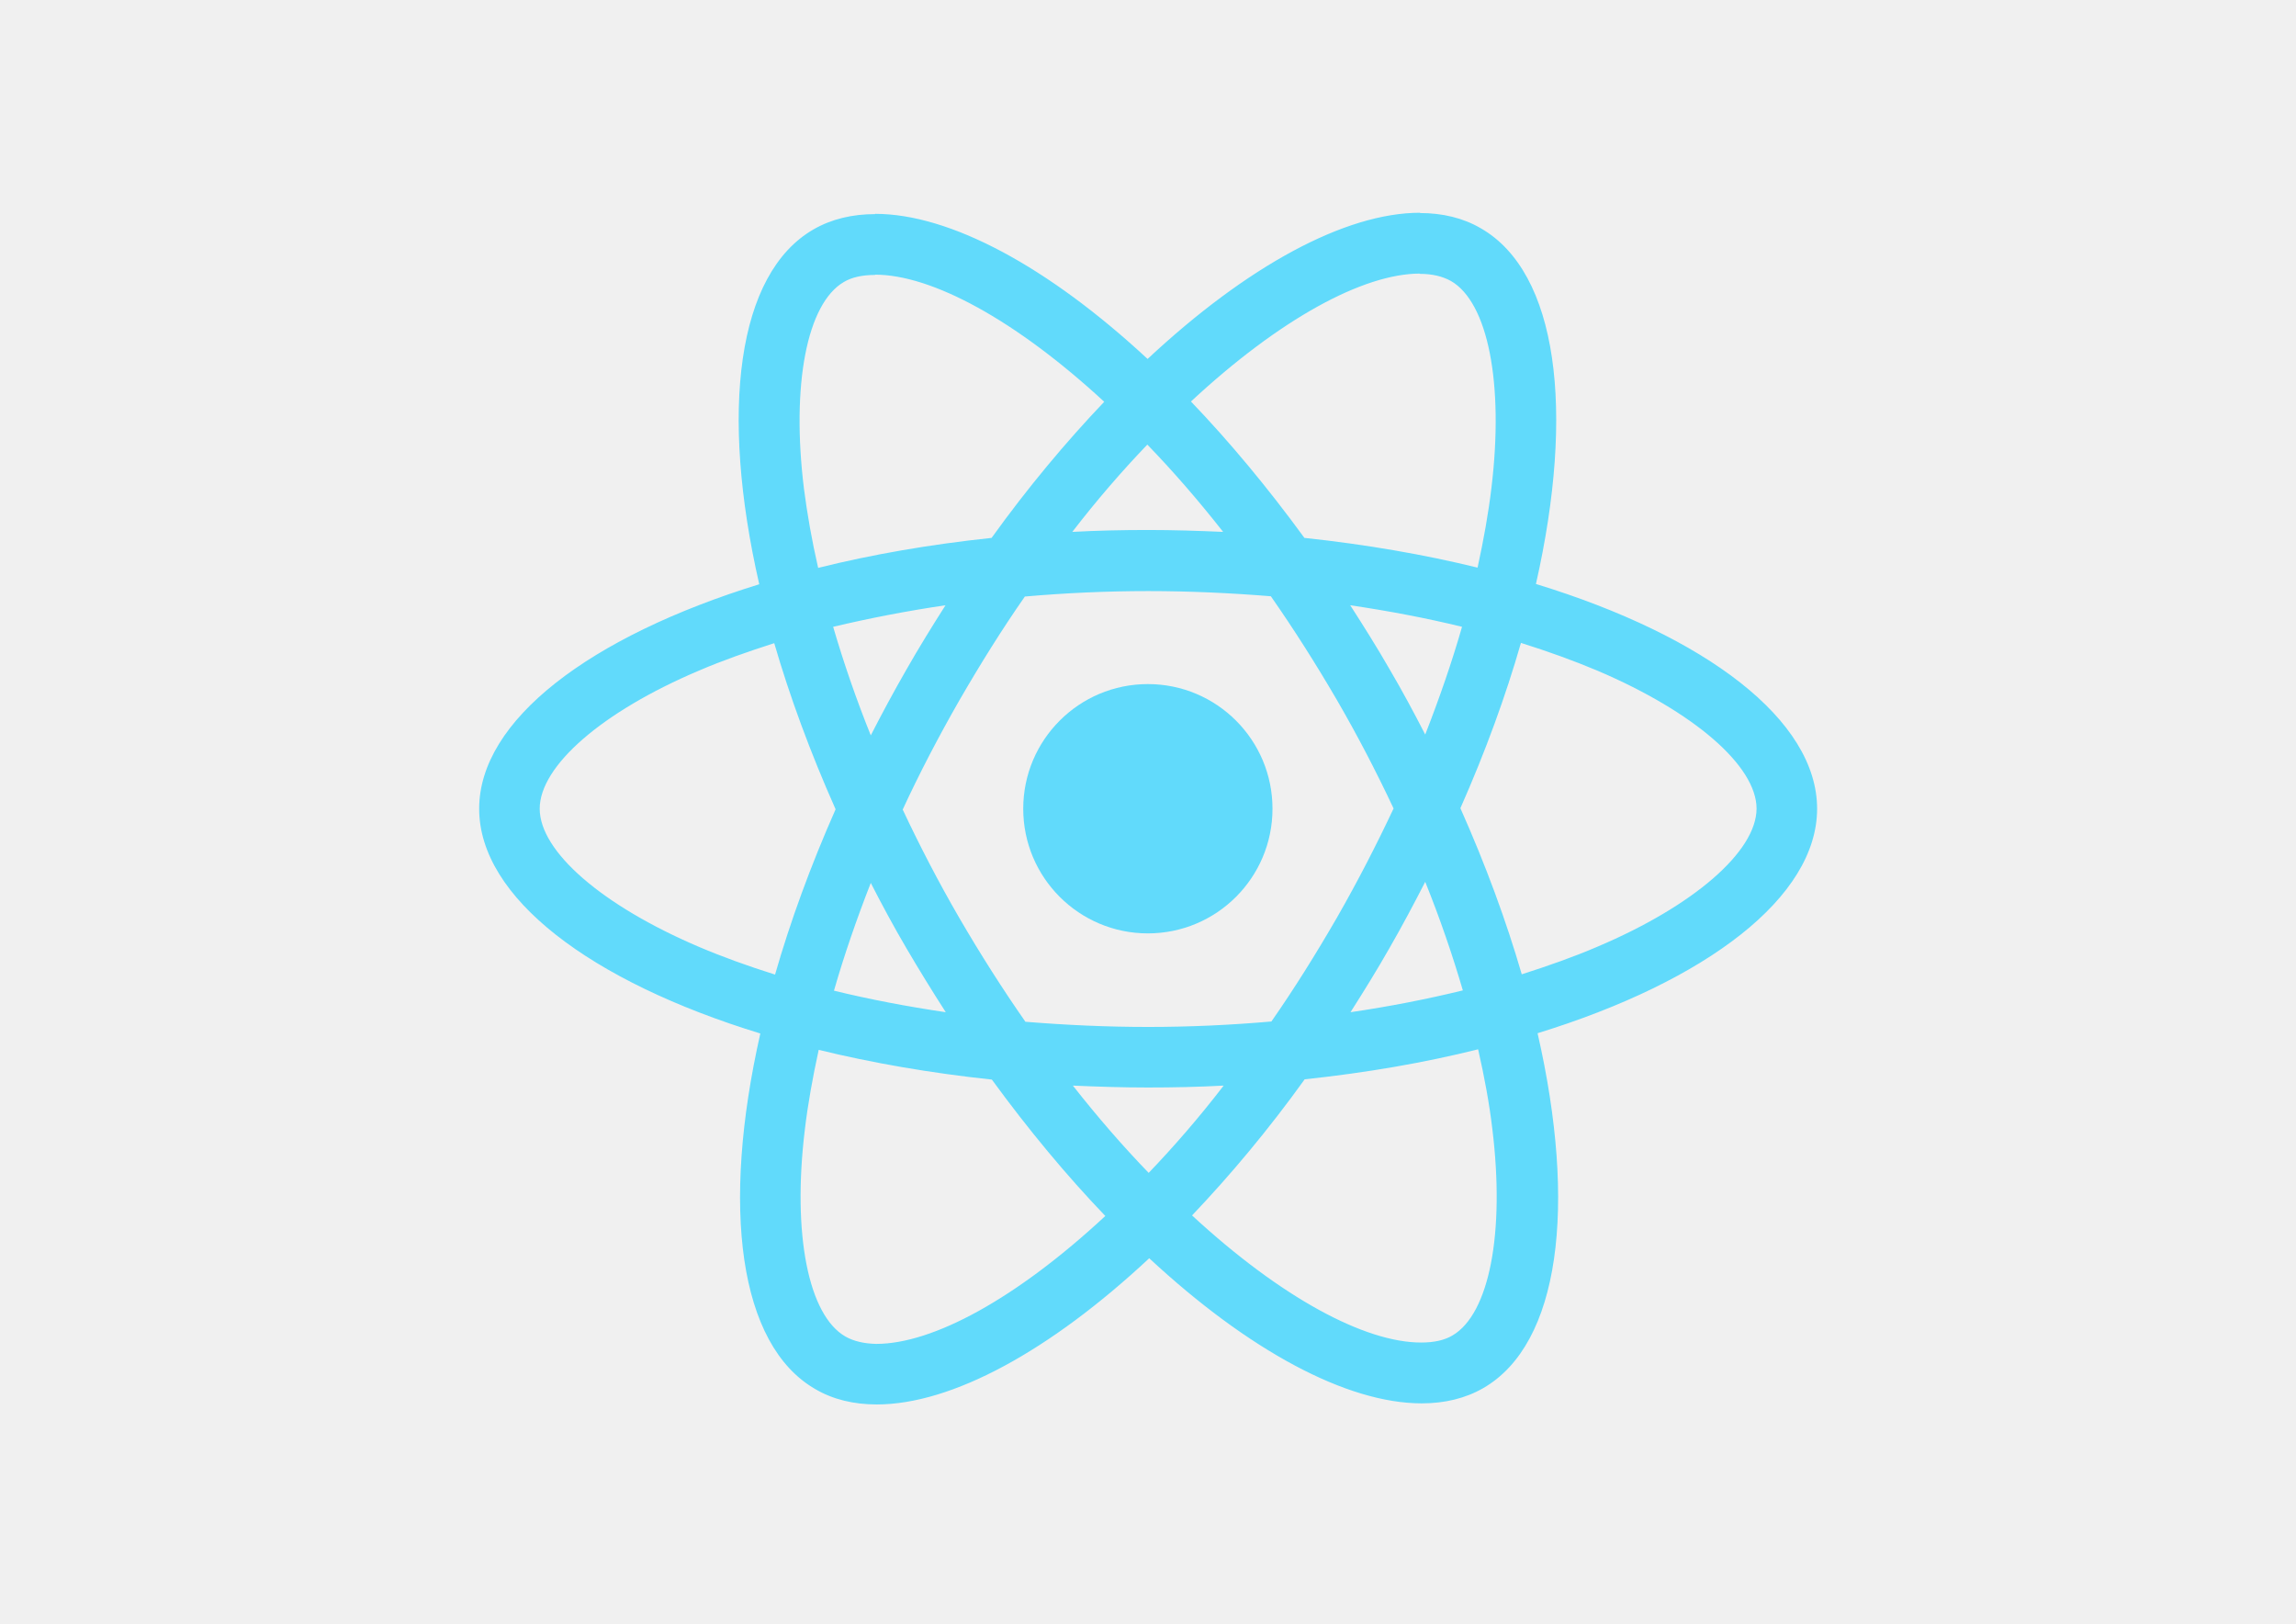
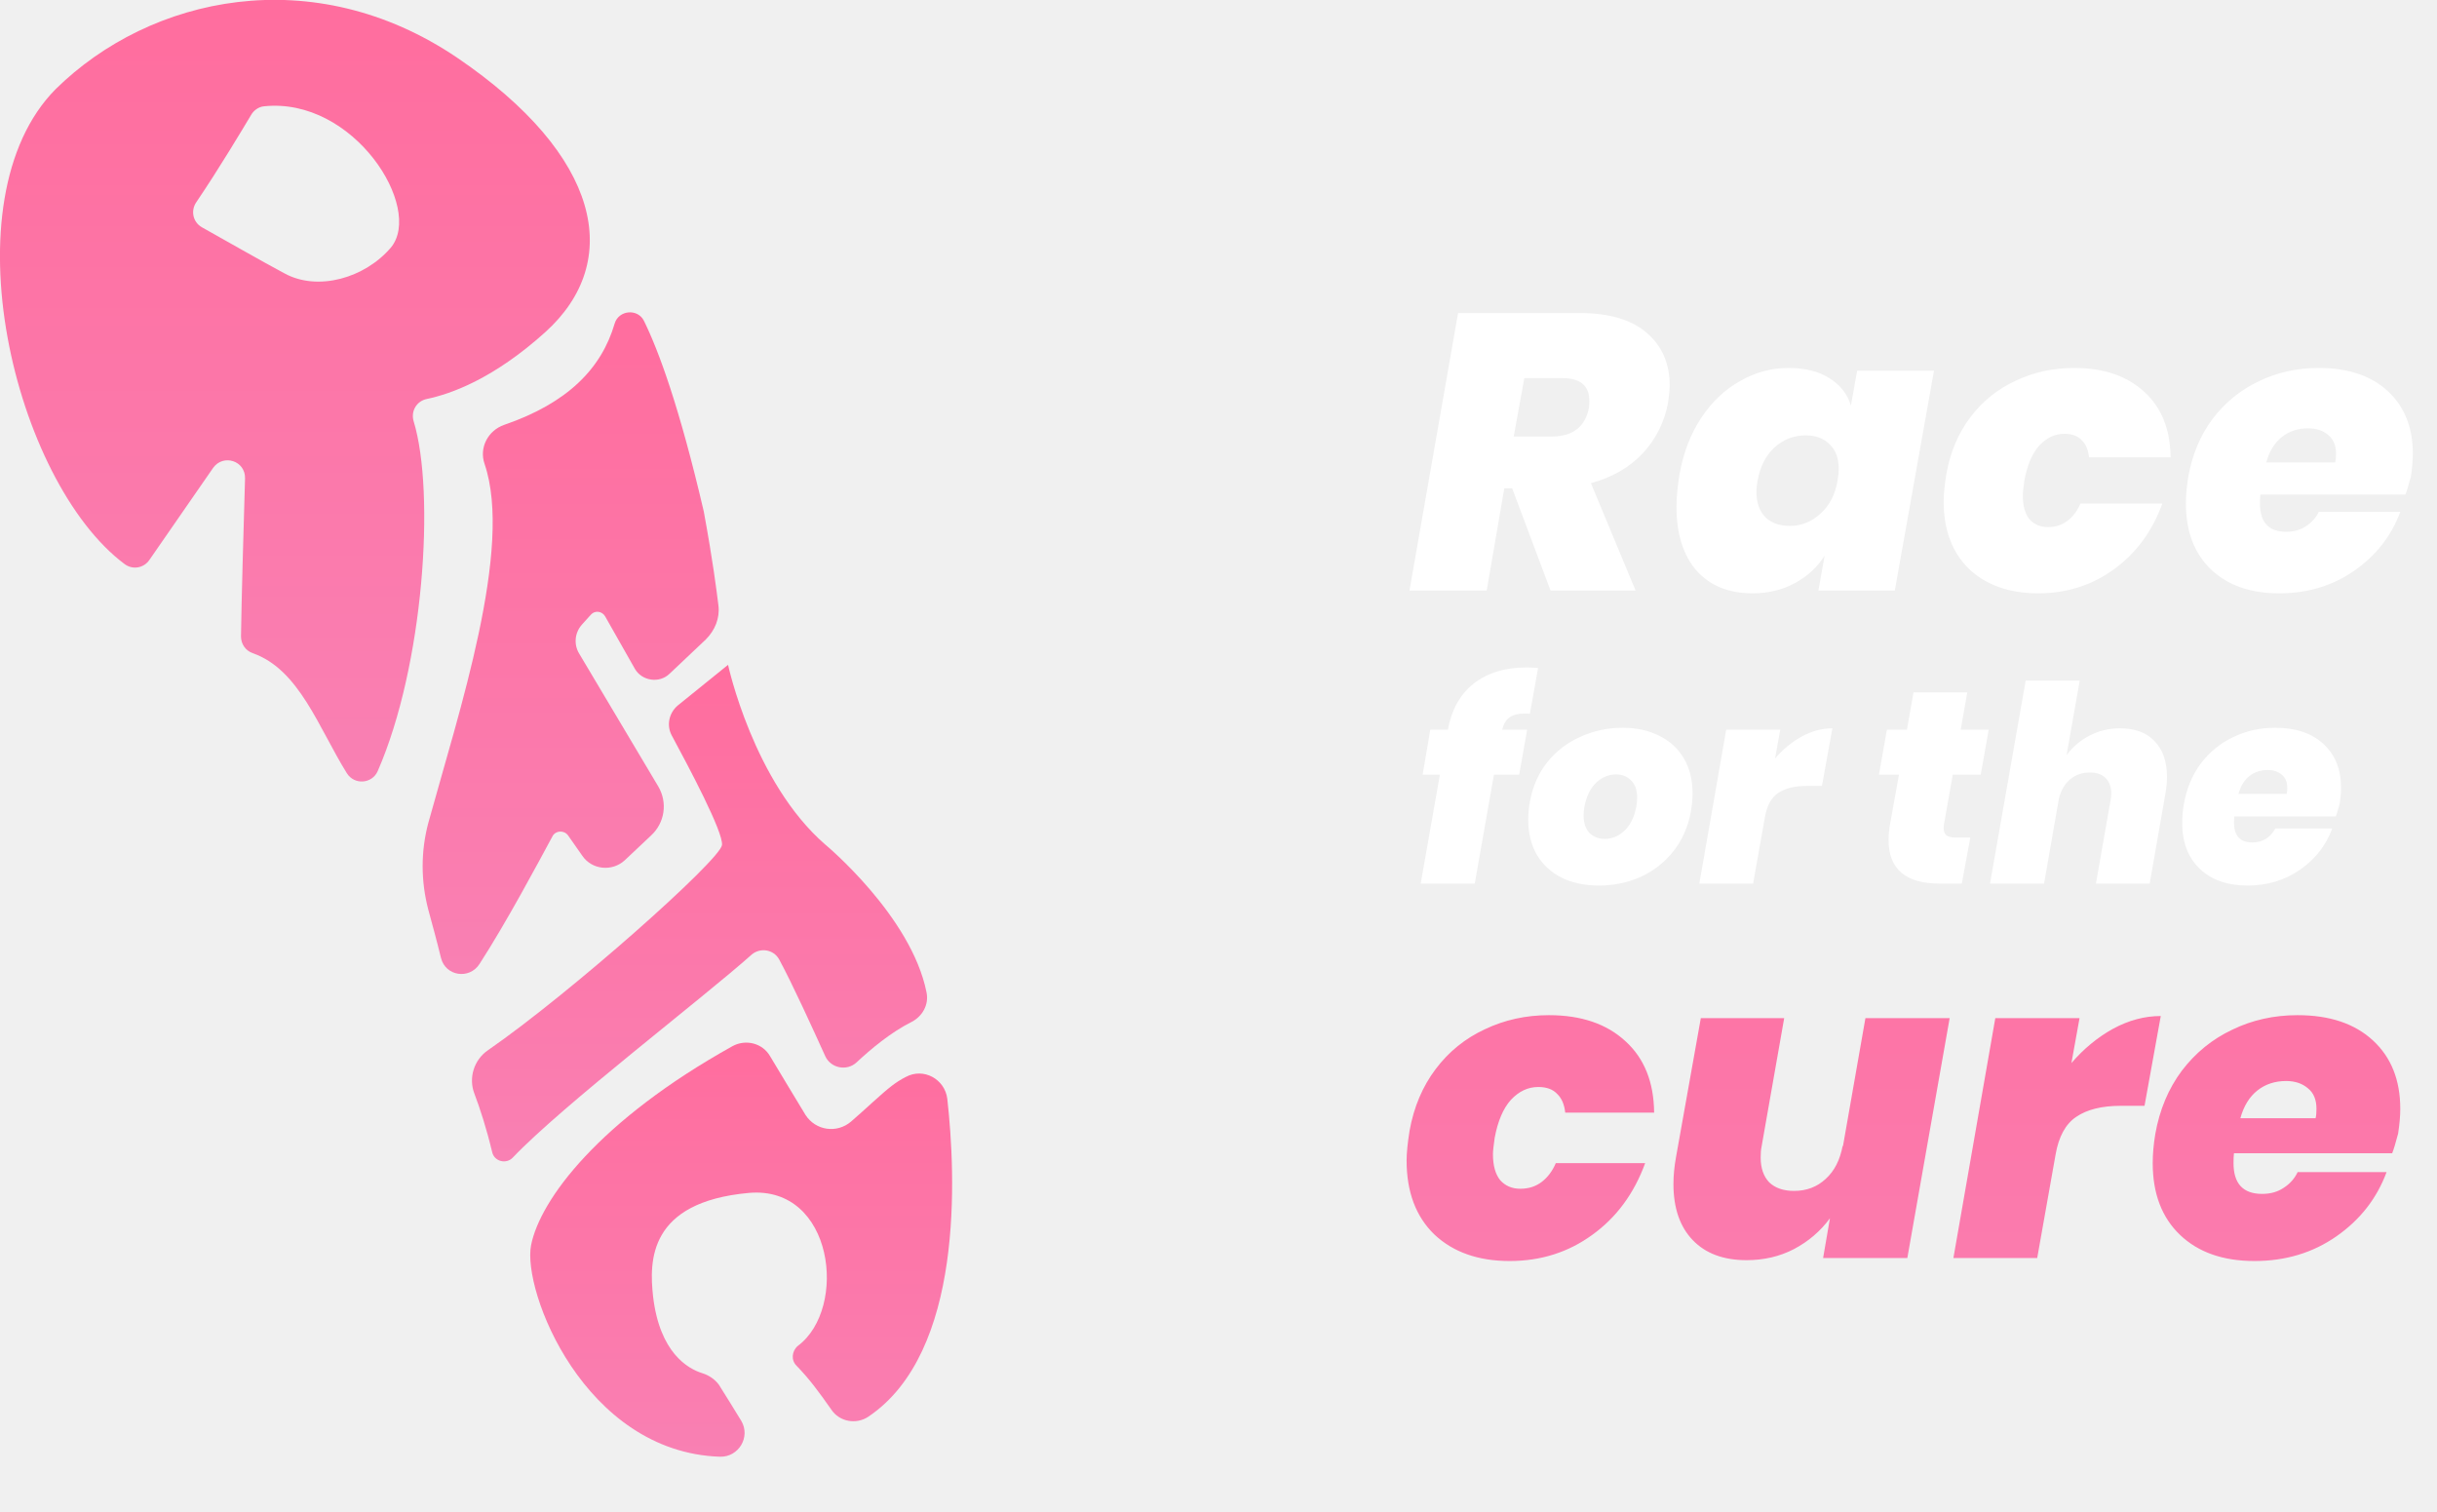
- <svg xmlns="http://www.w3.org/2000/svg" viewBox="0 0 841.9 595.3">
-   <g fill="#61DAFB">
-     <path d="M666.3 296.5c0-32.5-40.7-63.3-103.1-82.4 14.4-63.6 8-114.2-20.2-130.4-6.5-3.8-14.1-5.6-22.4-5.6v22.3c4.6 0 8.3.9 11.4 2.6 13.6 7.8 19.5 37.5 14.9 75.7-1.1 9.4-2.9 19.3-5.1 29.4-19.6-4.8-41-8.5-63.5-10.9-13.5-18.5-27.5-35.3-41.6-50 32.6-30.3 63.2-46.9 84-46.9V78c-27.5 0-63.5 19.6-99.9 53.6-36.4-33.8-72.4-53.2-99.9-53.2v22.3c20.7 0 51.4 16.5 84 46.6-14 14.7-28 31.4-41.3 49.9-22.6 2.4-44 6.1-63.6 11-2.3-10-4-19.7-5.2-29-4.7-38.2 1.1-67.9 14.6-75.8 3-1.8 6.9-2.6 11.5-2.6V78.5c-8.4 0-16 1.8-22.6 5.6-28.1 16.2-34.4 66.7-19.9 130.1-62.2 19.2-102.7 49.9-102.7 82.3 0 32.5 40.7 63.3 103.1 82.4-14.4 63.6-8 114.2 20.2 130.4 6.5 3.8 14.1 5.6 22.5 5.6 27.5 0 63.5-19.6 99.9-53.6 36.4 33.8 72.4 53.2 99.9 53.2 8.4 0 16-1.8 22.6-5.6 28.1-16.2 34.4-66.7 19.9-130.1 62-19.1 102.5-49.9 102.5-82.3zm-130.2-66.7c-3.7 12.9-8.3 26.2-13.5 39.5-4.1-8-8.4-16-13.1-24-4.6-8-9.5-15.8-14.4-23.4 14.2 2.1 27.9 4.7 41 7.9zm-45.8 106.5c-7.8 13.5-15.8 26.3-24.1 38.2-14.9 1.3-30 2-45.2 2-15.1 0-30.2-.7-45-1.9-8.3-11.9-16.4-24.6-24.2-38-7.6-13.1-14.5-26.4-20.8-39.8 6.2-13.4 13.2-26.8 20.7-39.9 7.8-13.5 15.8-26.3 24.1-38.2 14.9-1.3 30-2 45.2-2 15.1 0 30.2.7 45 1.9 8.3 11.9 16.4 24.6 24.2 38 7.6 13.1 14.5 26.4 20.8 39.8-6.3 13.4-13.2 26.8-20.7 39.9zm32.3-13c5.4 13.4 10 26.8 13.8 39.8-13.1 3.2-26.9 5.9-41.2 8 4.9-7.7 9.8-15.6 14.4-23.7 4.6-8 8.9-16.1 13-24.1zM421.2 430c-9.3-9.6-18.6-20.3-27.8-32 9 .4 18.2.7 27.5.7 9.4 0 18.7-.2 27.8-.7-9 11.7-18.3 22.4-27.5 32zm-74.4-58.9c-14.2-2.1-27.9-4.7-41-7.9 3.7-12.9 8.3-26.2 13.5-39.5 4.1 8 8.4 16 13.1 24 4.7 8 9.5 15.8 14.4 23.4zM420.7 163c9.3 9.6 18.6 20.3 27.8 32-9-.4-18.2-.7-27.5-.7-9.4 0-18.7.2-27.8.7 9-11.7 18.3-22.4 27.5-32zm-74 58.9c-4.9 7.7-9.8 15.6-14.4 23.7-4.6 8-8.9 16-13 24-5.4-13.4-10-26.8-13.8-39.8 13.1-3.1 26.9-5.8 41.2-7.9zm-90.5 125.2c-35.4-15.1-58.3-34.9-58.3-50.6 0-15.7 22.9-35.6 58.3-50.6 8.6-3.7 18-7 27.7-10.1 5.7 19.6 13.2 40 22.5 60.9-9.2 20.8-16.6 41.1-22.2 60.6-9.9-3.1-19.3-6.5-28-10.2zM310 490c-13.6-7.8-19.5-37.5-14.9-75.7 1.1-9.4 2.9-19.3 5.1-29.4 19.6 4.8 41 8.5 63.5 10.9 13.5 18.5 27.5 35.3 41.6 50-32.6 30.3-63.2 46.9-84 46.9-4.5-.1-8.3-1-11.3-2.7zm237.2-76.2c4.7 38.2-1.1 67.9-14.6 75.8-3 1.8-6.9 2.6-11.5 2.6-20.7 0-51.4-16.5-84-46.6 14-14.7 28-31.4 41.3-49.9 22.6-2.4 44-6.1 63.6-11 2.3 10.1 4.1 19.8 5.2 29.1zm38.5-66.7c-8.6 3.7-18 7-27.7 10.1-5.7-19.6-13.2-40-22.5-60.9 9.2-20.8 16.6-41.1 22.2-60.6 9.9 3.1 19.3 6.5 28.1 10.2 35.4 15.1 58.3 34.9 58.3 50.6-.1 15.7-23 35.6-58.4 50.6zM320.8 78.4z" />
-     <circle cx="420.9" cy="296.5" r="45.7" />
-     <path d="M520.5 78.1z" />
+ <svg xmlns="http://www.w3.org/2000/svg" width="129" height="80" viewBox="0 0 129 80" fill="none">
+   <g clip-path="url(#clip0)">
+     <path d="M22.674 43.551C24.282 37.708 27.176 29.025 25.648 24.549C25.354 23.692 25.836 22.78 26.694 22.486C30.044 21.333 31.839 19.511 32.536 17.125C32.751 16.402 33.769 16.321 34.091 16.991C34.868 18.573 35.967 21.547 37.253 27.069C37.736 29.695 37.923 31.196 38.03 32.053C38.111 32.723 37.843 33.367 37.36 33.849L35.431 35.672C34.895 36.181 33.983 36.047 33.608 35.404L32.027 32.616C31.866 32.348 31.491 32.295 31.277 32.536L30.794 33.072C30.419 33.501 30.365 34.117 30.66 34.599L34.841 41.621C35.35 42.479 35.19 43.551 34.466 44.221L33.072 45.534C32.402 46.151 31.33 46.043 30.821 45.293L30.071 44.221C29.856 43.926 29.401 43.953 29.24 44.275C28.489 45.668 26.801 48.831 25.38 51.028C24.844 51.859 23.585 51.672 23.344 50.707C23.102 49.715 22.861 48.857 22.674 48.161C22.272 46.633 22.272 45.052 22.674 43.551Z" fill="url(#paint0_linear)" />
+     <path d="M25.112 57.89C24.791 57.059 25.085 56.094 25.836 55.585C30.178 52.583 38.111 45.535 38.218 44.73C38.298 44.06 36.476 40.63 35.565 38.941C35.27 38.406 35.404 37.736 35.886 37.334L38.539 35.19C38.539 35.19 39.879 41.407 43.685 44.704C43.685 44.704 48.241 48.483 49.045 52.529C49.179 53.173 48.831 53.789 48.268 54.084C47.142 54.647 46.097 55.531 45.347 56.228C44.837 56.71 43.98 56.55 43.685 55.906C43.015 54.432 41.97 52.127 41.246 50.787C40.952 50.251 40.255 50.144 39.799 50.519C37.253 52.797 29.776 58.506 27.149 61.267C26.801 61.642 26.157 61.481 26.05 60.972C25.756 59.739 25.407 58.667 25.112 57.89Z" fill="url(#paint1_linear)" />
+     <path d="M39.236 75.203C39.745 76.06 39.102 77.132 38.11 77.106C30.928 76.864 27.631 68.315 28.113 65.903C28.596 63.491 31.705 59.31 38.78 55.37C39.477 54.995 40.361 55.209 40.764 55.906C41.46 57.059 42.13 58.184 42.639 59.015C43.175 59.846 44.301 60.007 45.052 59.364C45.802 58.72 46.66 57.889 47.222 57.461C47.437 57.3 47.678 57.139 47.946 57.005C48.884 56.496 50.01 57.112 50.144 58.157C50.599 62.231 51.028 71.585 45.963 74.988C45.32 75.417 44.435 75.256 44.006 74.613C43.309 73.621 42.854 73.005 42.157 72.281C41.862 71.987 41.916 71.504 42.237 71.236C44.891 69.253 44.14 62.74 39.638 63.142C34.331 63.625 34.358 66.734 34.572 68.636C34.921 71.585 36.395 72.442 37.172 72.683C37.521 72.791 37.842 73.005 38.057 73.3C38.485 73.97 38.887 74.64 39.236 75.203Z" fill="url(#paint2_linear)" />
+     <path d="M24.201 3.055C16.589 -2.091 7.959 -0.215 2.948 4.716C-2.868 10.586 0.75 25.487 6.593 29.855C7.021 30.177 7.611 30.07 7.906 29.641L11.283 24.763C11.819 24.013 12.998 24.388 12.971 25.326C12.891 28.006 12.784 31.758 12.757 33.688C12.757 34.09 12.998 34.438 13.373 34.572C15.839 35.43 16.857 38.512 18.358 40.924C18.76 41.567 19.698 41.487 19.993 40.817C22.432 35.242 23.048 26.076 21.896 22.297C21.735 21.762 22.057 21.226 22.593 21.118C23.879 20.85 26.13 20.046 28.864 17.581C33.018 13.829 31.812 8.227 24.201 3.055ZM20.69 13.105C19.323 14.713 16.831 15.437 15.062 14.472C13.856 13.829 11.846 12.676 10.693 12.033C10.211 11.765 10.077 11.148 10.398 10.693C11.631 8.87 12.81 6.887 13.293 6.083C13.427 5.842 13.695 5.654 13.963 5.628C18.733 5.118 22.432 11.014 20.69 13.105Z" fill="url(#paint3_linear)" />
+     <path d="M83.633 16.572C85.196 16.572 86.379 16.924 87.181 17.63C87.983 18.321 88.384 19.248 88.384 20.41C88.384 20.59 88.356 20.887 88.301 21.302C88.108 22.339 87.658 23.238 86.953 23.999C86.247 24.746 85.335 25.271 84.214 25.575L86.579 31.26H82.077L80.044 25.845H79.629L78.696 31.26H74.609L77.181 16.572H83.633ZM80.127 23.107H82.119C83.253 23.107 83.917 22.595 84.111 21.572C84.124 21.488 84.131 21.371 84.131 21.219C84.131 20.417 83.654 20.015 82.7 20.015H80.688L80.127 23.107ZM94.677 19.476C95.548 19.476 96.267 19.656 96.834 20.015C97.415 20.375 97.796 20.859 97.975 21.468L98.307 19.621H102.374L100.299 31.26H96.254L96.585 29.413C96.198 30.022 95.673 30.506 95.009 30.866C94.345 31.225 93.598 31.405 92.768 31.405C91.51 31.405 90.521 31.004 89.802 30.202C89.096 29.386 88.743 28.259 88.743 26.82C88.743 26.322 88.799 25.741 88.909 25.078C89.117 23.93 89.504 22.934 90.071 22.09C90.638 21.246 91.323 20.603 92.125 20.161C92.927 19.704 93.778 19.476 94.677 19.476ZM95.59 23.044C94.953 23.044 94.4 23.259 93.93 23.688C93.474 24.102 93.176 24.683 93.038 25.43C92.996 25.638 92.976 25.838 92.976 26.032C92.976 26.613 93.135 27.062 93.453 27.38C93.771 27.685 94.2 27.837 94.739 27.837C95.348 27.837 95.887 27.622 96.357 27.194C96.841 26.765 97.146 26.177 97.27 25.43C97.311 25.223 97.332 25.022 97.332 24.829C97.332 24.262 97.173 23.826 96.855 23.522C96.537 23.203 96.115 23.044 95.59 23.044ZM109.793 19.476C111.356 19.476 112.594 19.898 113.507 20.742C114.419 21.572 114.883 22.726 114.897 24.206H110.581C110.54 23.805 110.409 23.501 110.187 23.293C109.98 23.072 109.676 22.961 109.274 22.961C108.777 22.961 108.334 23.169 107.947 23.584C107.573 23.999 107.31 24.614 107.158 25.43C107.103 25.817 107.075 26.08 107.075 26.218C107.075 26.772 107.193 27.194 107.428 27.484C107.677 27.761 108.002 27.899 108.403 27.899C108.804 27.899 109.15 27.788 109.44 27.567C109.731 27.346 109.959 27.041 110.125 26.654H114.461C113.921 28.134 113.064 29.296 111.888 30.14C110.727 30.983 109.392 31.405 107.884 31.405C106.363 31.405 105.146 30.976 104.233 30.119C103.334 29.247 102.885 28.051 102.885 26.53C102.885 26.17 102.933 25.686 103.03 25.078C103.237 23.93 103.659 22.934 104.295 22.09C104.932 21.246 105.727 20.603 106.681 20.161C107.635 19.704 108.673 19.476 109.793 19.476ZM122.742 19.476C124.291 19.476 125.508 19.884 126.393 20.7C127.278 21.516 127.721 22.623 127.721 24.02C127.721 24.365 127.686 24.766 127.617 25.223C127.493 25.693 127.396 26.011 127.327 26.177H119.651C119.637 26.288 119.63 26.447 119.63 26.654C119.63 27.65 120.093 28.148 121.02 28.148C121.421 28.148 121.767 28.051 122.057 27.857C122.362 27.664 122.59 27.408 122.742 27.09H127.057C126.587 28.362 125.778 29.4 124.63 30.202C123.482 31.004 122.154 31.405 120.647 31.405C119.125 31.405 117.922 30.983 117.037 30.14C116.152 29.296 115.709 28.134 115.709 26.654C115.709 26.212 115.751 25.741 115.834 25.244C116.041 24.068 116.47 23.044 117.12 22.173C117.784 21.302 118.6 20.638 119.568 20.181C120.536 19.711 121.594 19.476 122.742 19.476ZM123.613 24.476C123.641 24.365 123.655 24.213 123.655 24.02C123.655 23.577 123.516 23.245 123.24 23.024C122.963 22.788 122.61 22.671 122.182 22.671C121.642 22.671 121.179 22.823 120.792 23.127C120.405 23.432 120.128 23.881 119.962 24.476H123.613Z" fill="white" />
+     <path d="M81.993 53.734C83.698 53.734 85.048 54.194 86.044 55.114C87.04 56.02 87.545 57.28 87.56 58.894H82.853C82.808 58.456 82.664 58.125 82.423 57.898C82.197 57.657 81.865 57.536 81.427 57.536C80.884 57.536 80.401 57.763 79.979 58.215C79.571 58.668 79.285 59.339 79.119 60.229C79.058 60.652 79.028 60.938 79.028 61.089C79.028 61.693 79.156 62.153 79.413 62.47C79.684 62.772 80.039 62.922 80.477 62.922C80.914 62.922 81.291 62.802 81.608 62.56C81.925 62.319 82.174 61.987 82.355 61.565H87.085C86.497 63.179 85.561 64.446 84.279 65.367C83.011 66.287 81.555 66.747 79.911 66.747C78.251 66.747 76.923 66.28 75.928 65.344C74.947 64.394 74.457 63.089 74.457 61.429C74.457 61.036 74.509 60.508 74.615 59.845C74.841 58.592 75.302 57.506 75.996 56.586C76.689 55.665 77.557 54.964 78.598 54.481C79.639 53.983 80.771 53.734 81.993 53.734ZM103.203 53.892L100.962 66.589H96.504L96.866 64.484C96.368 65.163 95.734 65.706 94.965 66.114C94.21 66.506 93.373 66.702 92.453 66.702C91.23 66.702 90.28 66.347 89.601 65.638C88.922 64.929 88.582 63.941 88.582 62.674C88.582 62.221 88.628 61.746 88.718 61.248L90.031 53.892H94.444L93.245 60.705C93.215 60.84 93.199 61.029 93.199 61.27C93.199 61.829 93.35 62.266 93.652 62.583C93.969 62.885 94.406 63.036 94.965 63.036C95.629 63.036 96.187 62.824 96.639 62.402C97.107 61.98 97.409 61.383 97.545 60.614V60.727L98.744 53.892H103.203ZM109.648 56.269C110.297 55.514 111.028 54.911 111.843 54.458C112.673 54.006 113.518 53.779 114.378 53.779L113.518 58.532H112.25C111.255 58.532 110.47 58.728 109.897 59.12C109.338 59.498 108.976 60.161 108.81 61.112L107.837 66.589H103.401L105.619 53.892H110.078L109.648 56.269ZM121.624 53.734C123.314 53.734 124.642 54.179 125.607 55.069C126.573 55.959 127.056 57.166 127.056 58.69C127.056 59.068 127.018 59.505 126.942 60.003C126.807 60.516 126.701 60.863 126.626 61.044H118.252C118.237 61.165 118.229 61.338 118.229 61.565C118.229 62.651 118.735 63.194 119.745 63.194C120.183 63.194 120.56 63.089 120.877 62.877C121.209 62.666 121.458 62.387 121.624 62.04H126.331C125.818 63.428 124.936 64.559 123.683 65.435C122.431 66.31 120.983 66.747 119.338 66.747C117.678 66.747 116.366 66.287 115.4 65.367C114.435 64.446 113.952 63.179 113.952 61.565C113.952 61.082 113.997 60.569 114.088 60.026C114.314 58.743 114.782 57.627 115.491 56.676C116.215 55.726 117.105 55.001 118.161 54.504C119.217 53.99 120.372 53.734 121.624 53.734ZM122.574 59.188C122.605 59.068 122.62 58.902 122.62 58.69C122.62 58.208 122.469 57.845 122.167 57.604C121.865 57.347 121.481 57.219 121.013 57.219C120.424 57.219 119.919 57.385 119.497 57.717C119.074 58.049 118.772 58.539 118.591 59.188H122.574Z" fill="url(#paint4_linear)" />
+     <path d="M80.983 37.781C80.915 37.772 80.818 37.767 80.692 37.767C80.353 37.767 80.092 37.835 79.908 37.97C79.724 38.096 79.594 38.314 79.516 38.624H80.838L80.416 41.005H79.08L78.064 46.77H75.203L76.219 41.005H75.305L75.711 38.624H76.641C76.834 37.568 77.289 36.755 78.006 36.184C78.732 35.613 79.671 35.327 80.823 35.327C80.949 35.327 81.147 35.337 81.418 35.356L80.983 37.781ZM85.905 38.522C86.631 38.522 87.27 38.662 87.822 38.943C88.383 39.214 88.819 39.611 89.129 40.134C89.439 40.657 89.594 41.276 89.594 41.993C89.594 42.293 89.565 42.612 89.507 42.951C89.361 43.755 89.056 44.452 88.592 45.042C88.127 45.633 87.551 46.088 86.864 46.407C86.176 46.717 85.436 46.872 84.642 46.872C83.896 46.872 83.243 46.737 82.681 46.465C82.12 46.185 81.679 45.783 81.36 45.26C81.05 44.728 80.895 44.103 80.895 43.387C80.895 43.087 80.924 42.772 80.982 42.443C81.127 41.639 81.432 40.942 81.897 40.352C82.371 39.761 82.957 39.311 83.654 39.001C84.351 38.682 85.102 38.522 85.905 38.522ZM85.542 40.991C85.155 40.991 84.806 41.136 84.496 41.426C84.187 41.717 83.978 42.138 83.872 42.69C83.843 42.864 83.828 43.019 83.828 43.154C83.828 43.561 83.93 43.871 84.133 44.084C84.346 44.297 84.617 44.403 84.947 44.403C85.334 44.403 85.682 44.258 85.992 43.968C86.302 43.677 86.51 43.251 86.617 42.69C86.646 42.516 86.66 42.361 86.66 42.225C86.66 41.819 86.554 41.514 86.341 41.31C86.137 41.097 85.871 40.991 85.542 40.991ZM93.96 40.148C94.376 39.664 94.846 39.277 95.369 38.987C95.901 38.696 96.443 38.551 96.995 38.551L96.443 41.601H95.63C94.991 41.601 94.488 41.727 94.12 41.978C93.762 42.22 93.529 42.646 93.423 43.256L92.798 46.77H89.952L91.375 38.624H94.236L93.96 40.148ZM102.902 43.634C102.892 43.682 102.887 43.75 102.887 43.837C102.887 44.011 102.936 44.137 103.033 44.215C103.129 44.292 103.289 44.331 103.512 44.331H104.296L103.846 46.77H102.684C100.874 46.77 99.969 46.001 99.969 44.462C99.969 44.19 99.998 43.895 100.056 43.576L100.52 41.005H99.46L99.881 38.624H100.941L101.29 36.649H104.136L103.788 38.624H105.269L104.848 41.005H103.367L102.902 43.634ZM112.223 38.551C113.016 38.551 113.626 38.779 114.052 39.233C114.488 39.679 114.706 40.308 114.706 41.121C114.706 41.412 114.677 41.717 114.619 42.036L113.791 46.77H110.945L111.714 42.399C111.743 42.254 111.758 42.123 111.758 42.007C111.758 41.649 111.656 41.373 111.453 41.179C111.259 40.986 110.983 40.889 110.625 40.889C110.219 40.889 109.87 41.01 109.58 41.252C109.289 41.494 109.091 41.838 108.984 42.283L108.2 46.77H105.339L107.227 36.024H110.088L109.391 39.974C109.71 39.538 110.112 39.195 110.596 38.943C111.09 38.682 111.632 38.551 112.223 38.551ZM120.436 38.522C121.52 38.522 122.372 38.808 122.991 39.379C123.611 39.95 123.921 40.724 123.921 41.702C123.921 41.944 123.897 42.225 123.848 42.545C123.761 42.874 123.693 43.096 123.645 43.213H118.272C118.262 43.29 118.257 43.401 118.257 43.547C118.257 44.244 118.582 44.592 119.23 44.592C119.511 44.592 119.753 44.524 119.956 44.389C120.169 44.253 120.329 44.074 120.436 43.852H123.456C123.127 44.742 122.561 45.468 121.757 46.03C120.953 46.591 120.024 46.872 118.969 46.872C117.904 46.872 117.062 46.577 116.442 45.986C115.822 45.396 115.513 44.583 115.513 43.547C115.513 43.237 115.542 42.908 115.6 42.559C115.745 41.736 116.045 41.02 116.5 40.41C116.965 39.8 117.536 39.335 118.214 39.016C118.891 38.687 119.632 38.522 120.436 38.522ZM121.045 42.022C121.065 41.944 121.074 41.838 121.074 41.702C121.074 41.392 120.978 41.16 120.784 41.005C120.59 40.841 120.344 40.758 120.043 40.758C119.666 40.758 119.342 40.865 119.07 41.078C118.799 41.291 118.606 41.605 118.49 42.022H121.045Z" fill="white" />
  </g>
+   <defs>
+     <linearGradient id="paint0_linear" x1="30.208" y1="16.533" x2="30.208" y2="51.554" gradientUnits="userSpaceOnUse">
+       <stop stop-color="#FF6D9E" />
+       <stop offset="1" stop-color="#F980B3" />
+     </linearGradient>
+     <linearGradient id="paint1_linear" x1="37.029" y1="35.19" x2="37.029" y2="61.472" gradientUnits="userSpaceOnUse">
+       <stop stop-color="#FF6D9E" />
+       <stop offset="1" stop-color="#F980B3" />
+     </linearGradient>
+     <linearGradient id="paint2_linear" x1="39.234" y1="55.188" x2="39.234" y2="77.106" gradientUnits="userSpaceOnUse">
+       <stop stop-color="#FF6D9E" />
+       <stop offset="1" stop-color="#F980B3" />
+     </linearGradient>
+     <linearGradient id="paint3_linear" x1="15.61" y1="-0.007" x2="15.61" y2="41.365" gradientUnits="userSpaceOnUse">
+       <stop stop-color="#FF6D9E" />
+       <stop offset="1" stop-color="#F980B3" />
+     </linearGradient>
+     <linearGradient id="paint4_linear" x1="100.805" y1="41.589" x2="100.805" y2="75.626" gradientUnits="userSpaceOnUse">
+       <stop stop-color="#FF6E9F" />
+       <stop offset="1" stop-color="#F980B3" />
+     </linearGradient>
+     <clipPath id="clip0">
+       <path d="M0 0H128.375V80H0V0Z" fill="white" />
+     </clipPath>
+   </defs>
</svg>
